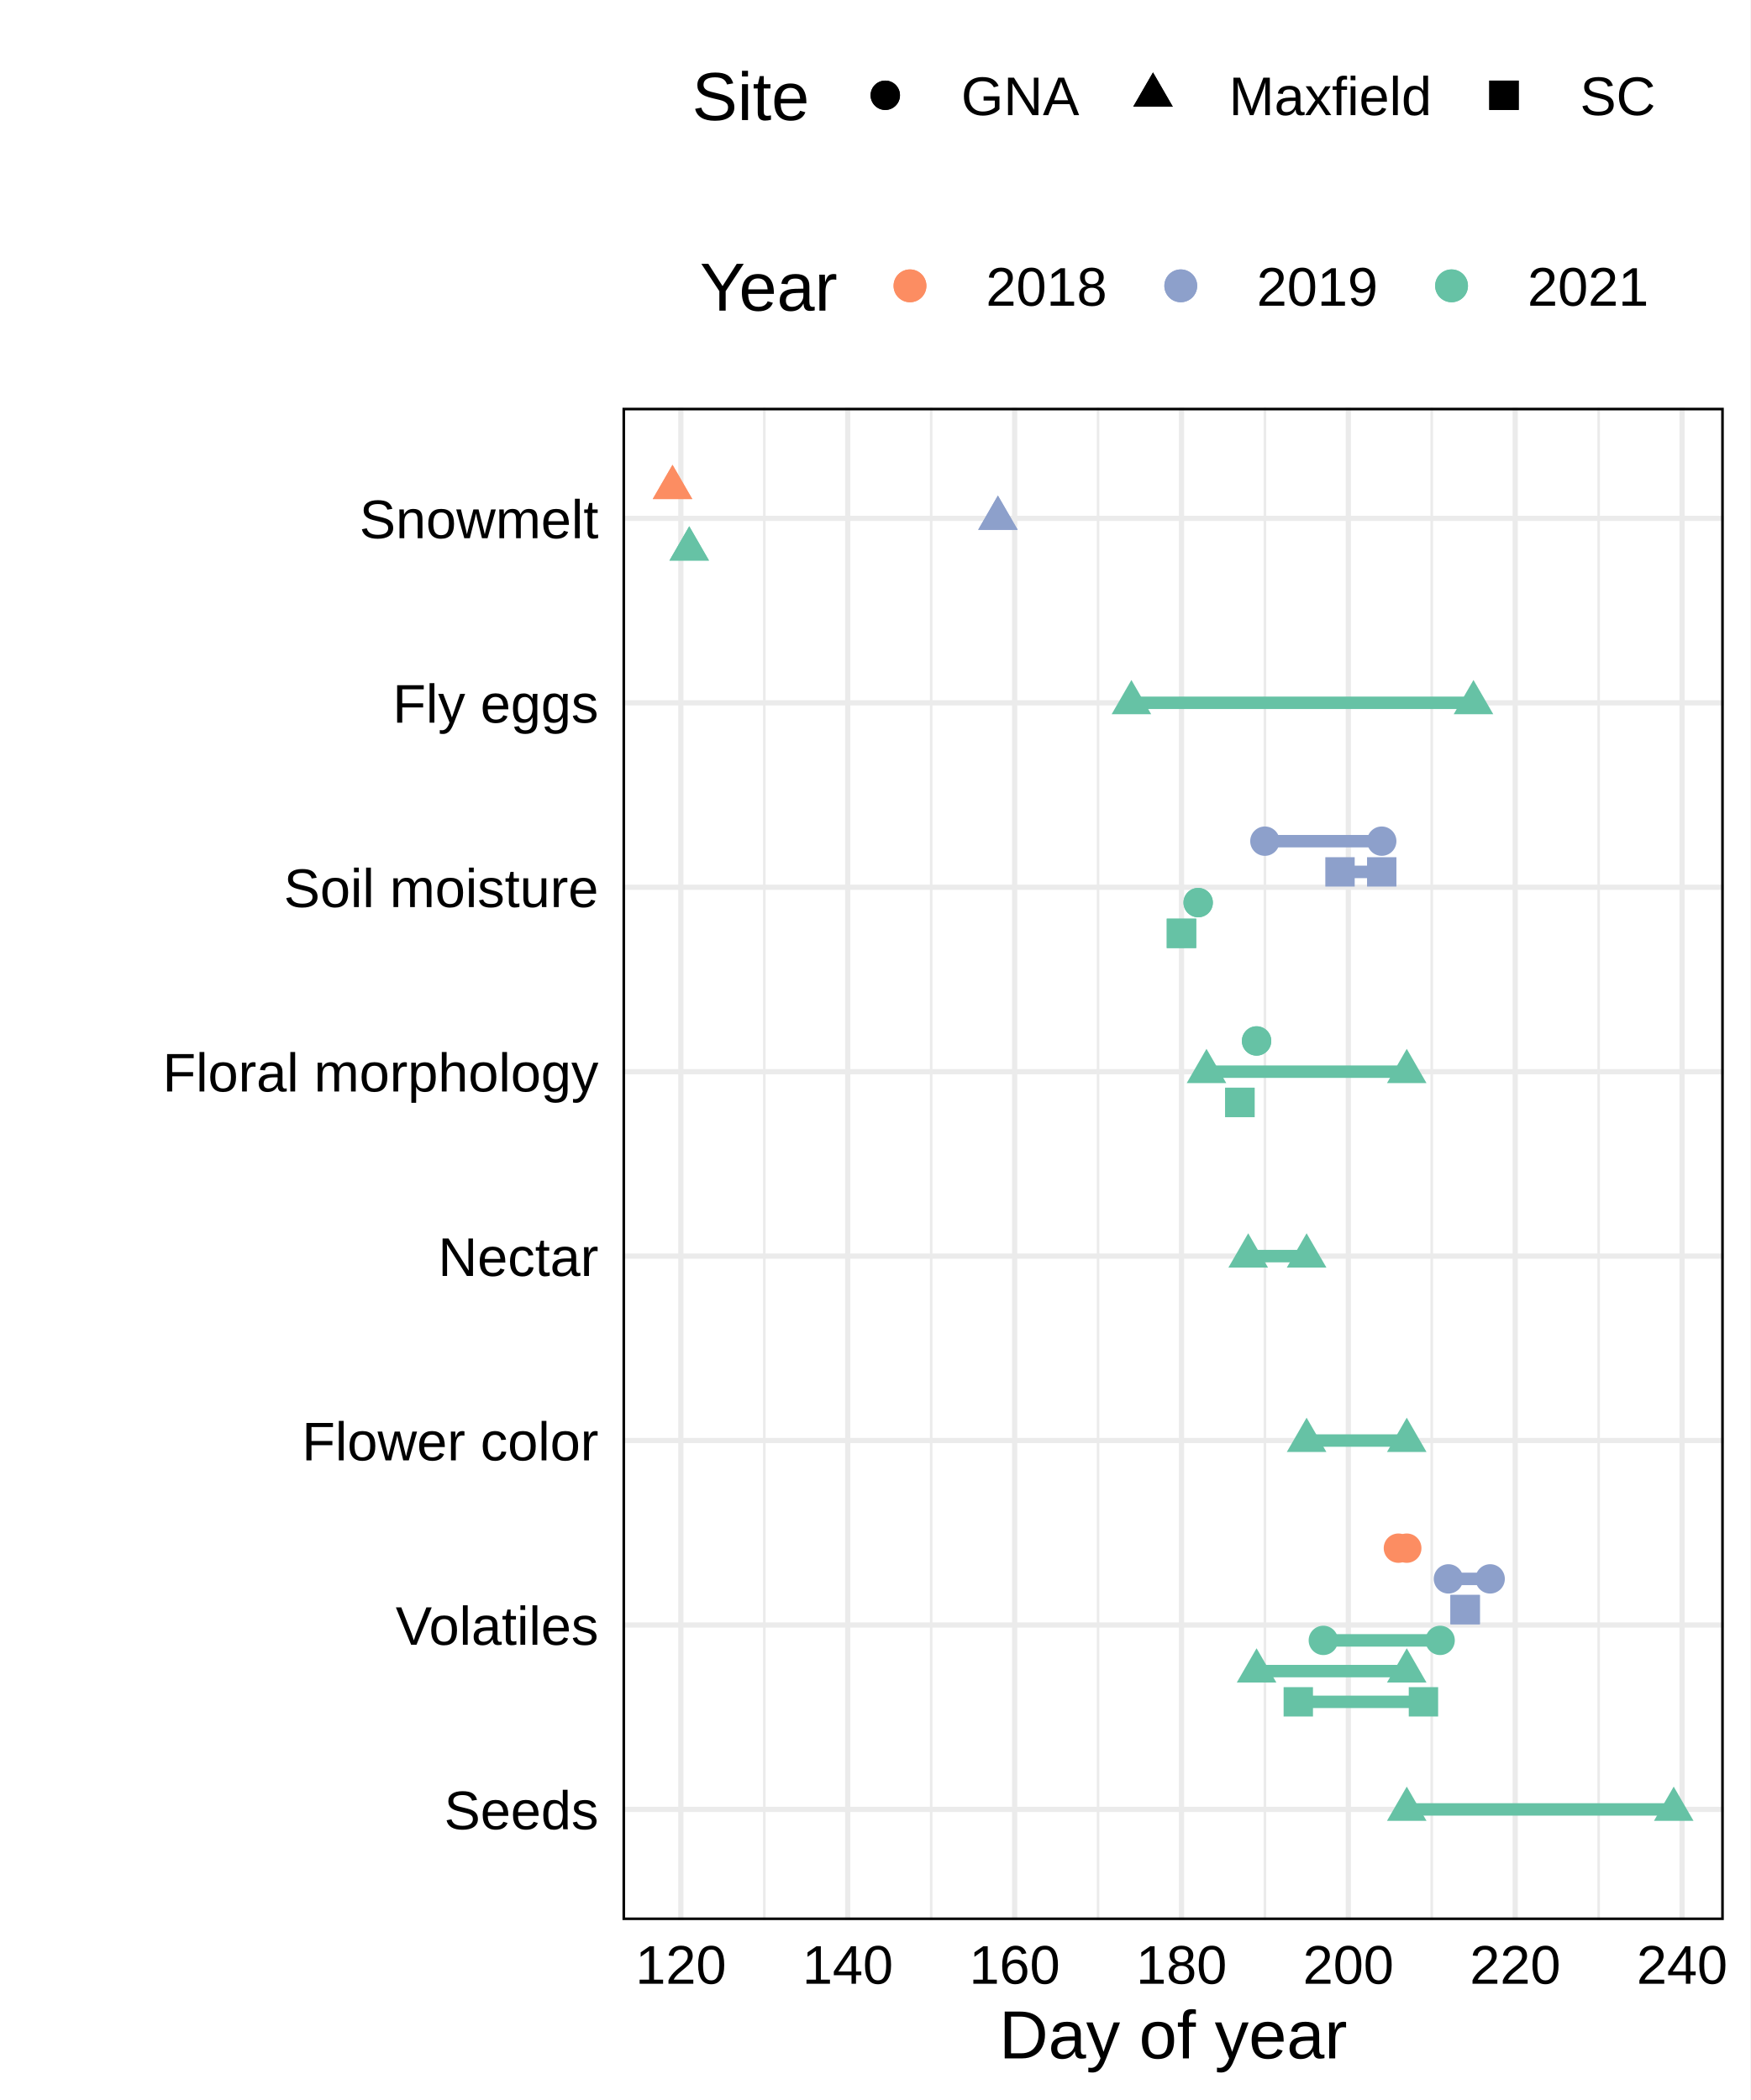
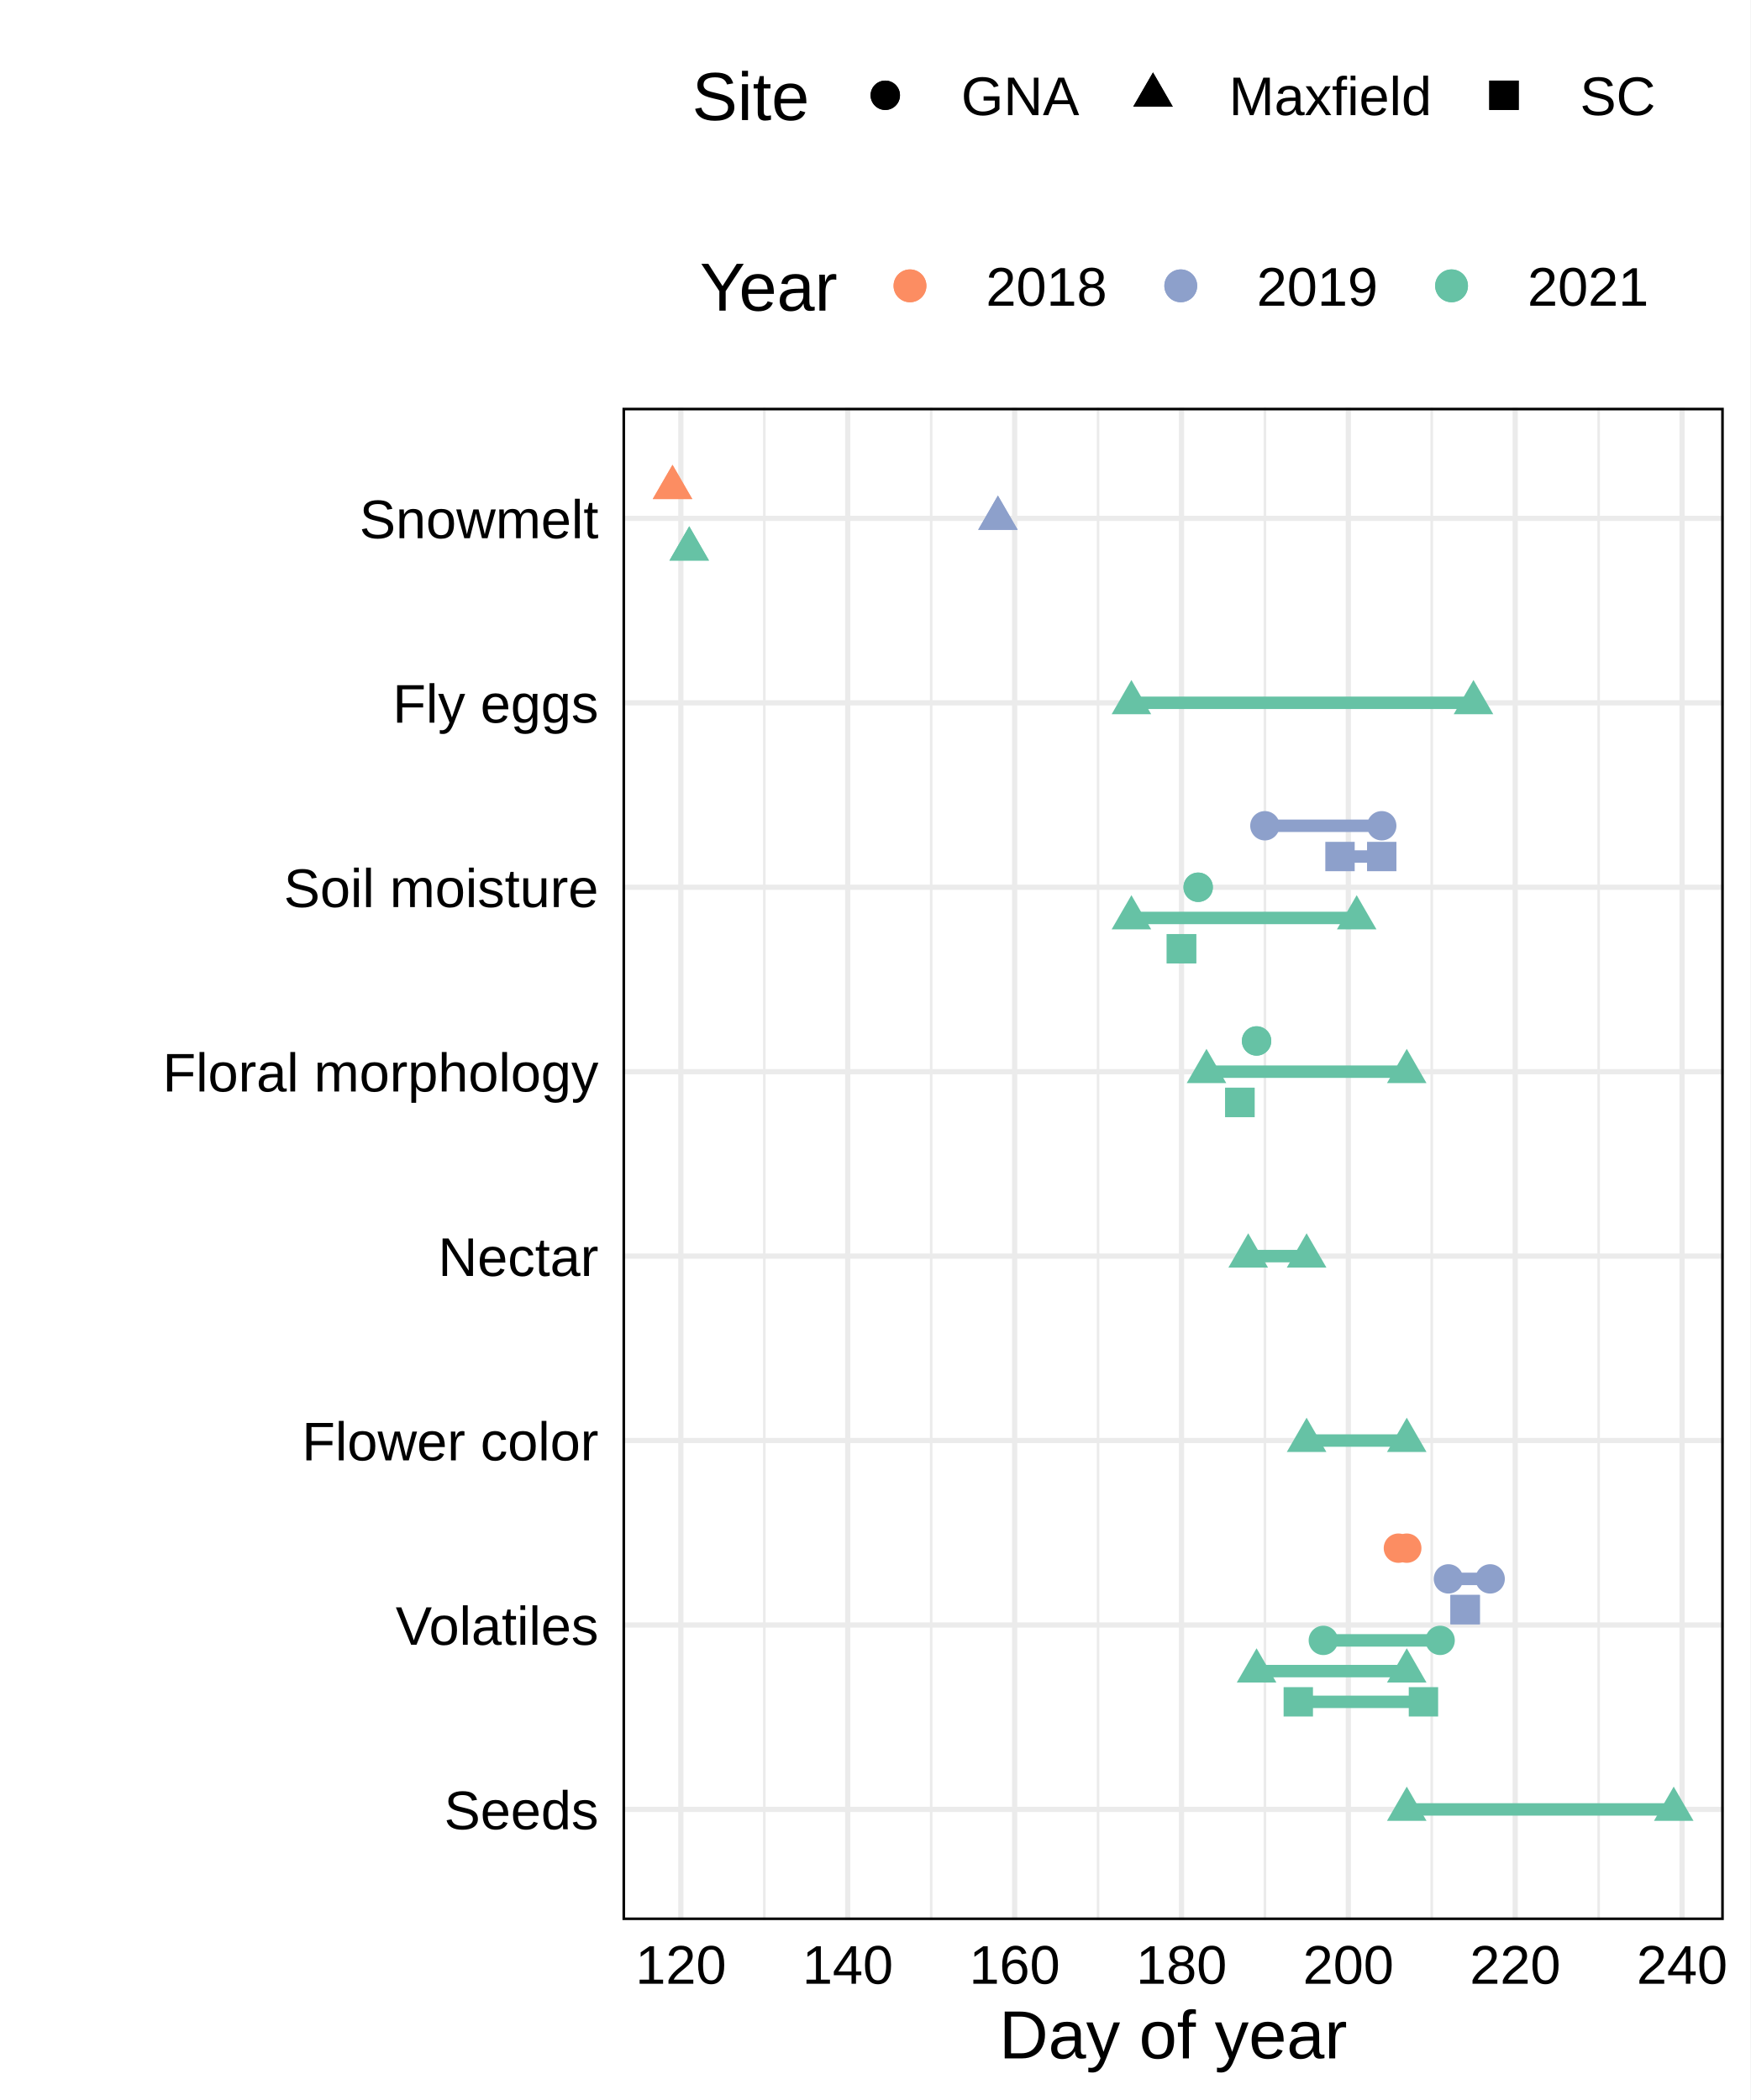
<svg xmlns="http://www.w3.org/2000/svg" class="svglite" width="360.00pt" height="432.00pt" viewBox="0 0 360.00 432.00">
  <defs>
    <style type="text/css">
    .svglite line, .svglite polyline, .svglite polygon, .svglite path, .svglite rect, .svglite circle {
      fill: none;
      stroke: #000000;
      stroke-linecap: round;
      stroke-linejoin: round;
      stroke-miterlimit: 10.00;
    }
    .svglite text {
      white-space: pre;
    }
  </style>
  </defs>
  <rect width="100%" height="100%" style="stroke: none; fill: #FFFFFF;" />
  <defs>
    <clipPath id="cpMC4wMHwzNjAuMDB8MC4wMHw0MzIuMDA=">
      <rect x="0.00" y="0.00" width="360.00" height="432.00" />
    </clipPath>
  </defs>
  <g clip-path="url(#cpMC4wMHwzNjAuMDB8MC4wMHw0MzIuMDA=)">
</g>
  <defs>
    <clipPath id="cpMTI4LjAyfDM1NC41Mnw4My44OHwzOTQuOTk=">
      <rect x="128.02" y="83.88" width="226.50" height="311.11" />
    </clipPath>
  </defs>
  <g clip-path="url(#cpMTI4LjAyfDM1NC41Mnw4My44OHwzOTQuOTk=)">
    <polyline points="157.19,394.99 157.19,83.88 " style="stroke-width: 0.53; stroke: #EBEBEB; stroke-linecap: butt;" />
    <polyline points="191.51,394.99 191.51,83.88 " style="stroke-width: 0.53; stroke: #EBEBEB; stroke-linecap: butt;" />
    <polyline points="225.83,394.99 225.83,83.88 " style="stroke-width: 0.53; stroke: #EBEBEB; stroke-linecap: butt;" />
    <polyline points="260.14,394.99 260.14,83.88 " style="stroke-width: 0.53; stroke: #EBEBEB; stroke-linecap: butt;" />
    <polyline points="294.46,394.99 294.46,83.88 " style="stroke-width: 0.53; stroke: #EBEBEB; stroke-linecap: butt;" />
    <polyline points="328.78,394.99 328.78,83.88 " style="stroke-width: 0.53; stroke: #EBEBEB; stroke-linecap: butt;" />
    <polyline points="128.02,372.22 354.52,372.22 " style="stroke-width: 1.07; stroke: #EBEBEB; stroke-linecap: butt;" />
    <polyline points="128.02,334.28 354.52,334.28 " style="stroke-width: 1.07; stroke: #EBEBEB; stroke-linecap: butt;" />
    <polyline points="128.02,296.34 354.52,296.34 " style="stroke-width: 1.07; stroke: #EBEBEB; stroke-linecap: butt;" />
    <polyline points="128.02,258.40 354.52,258.40 " style="stroke-width: 1.07; stroke: #EBEBEB; stroke-linecap: butt;" />
    <polyline points="128.02,220.46 354.52,220.46 " style="stroke-width: 1.07; stroke: #EBEBEB; stroke-linecap: butt;" />
    <polyline points="128.02,182.52 354.52,182.52 " style="stroke-width: 1.07; stroke: #EBEBEB; stroke-linecap: butt;" />
    <polyline points="128.02,144.58 354.52,144.58 " style="stroke-width: 1.07; stroke: #EBEBEB; stroke-linecap: butt;" />
    <polyline points="128.02,106.64 354.52,106.64 " style="stroke-width: 1.07; stroke: #EBEBEB; stroke-linecap: butt;" />
    <polyline points="140.03,394.99 140.03,83.88 " style="stroke-width: 1.07; stroke: #EBEBEB; stroke-linecap: butt;" />
    <polyline points="174.35,394.99 174.35,83.88 " style="stroke-width: 1.07; stroke: #EBEBEB; stroke-linecap: butt;" />
    <polyline points="208.67,394.99 208.67,83.88 " style="stroke-width: 1.07; stroke: #EBEBEB; stroke-linecap: butt;" />
    <polyline points="242.99,394.99 242.99,83.88 " style="stroke-width: 1.07; stroke: #EBEBEB; stroke-linecap: butt;" />
    <polyline points="277.30,394.99 277.30,83.88 " style="stroke-width: 1.07; stroke: #EBEBEB; stroke-linecap: butt;" />
    <polyline points="311.62,394.99 311.62,83.88 " style="stroke-width: 1.07; stroke: #EBEBEB; stroke-linecap: butt;" />
    <polyline points="345.94,394.99 345.94,83.88 " style="stroke-width: 1.07; stroke: #EBEBEB; stroke-linecap: butt;" />
    <line x1="289.32" y1="372.22" x2="344.22" y2="372.22" style="stroke-width: 2.56; stroke: #66C2A5; stroke-linecap: butt;" />
    <line x1="267.01" y1="350.09" x2="292.75" y2="350.09" style="stroke-width: 2.56; stroke: #66C2A5; stroke-linecap: butt;" />
    <line x1="258.43" y1="343.77" x2="289.32" y2="343.77" style="stroke-width: 2.56; stroke: #66C2A5; stroke-linecap: butt;" />
    <line x1="272.16" y1="337.45" x2="296.18" y2="337.45" style="stroke-width: 2.56; stroke: #66C2A5; stroke-linecap: butt;" />
    <line x1="301.33" y1="331.12" x2="301.33" y2="331.12" style="stroke-width: 2.56; stroke: #8DA0CB; stroke-linecap: butt;" />
    <line x1="297.89" y1="324.80" x2="306.47" y2="324.80" style="stroke-width: 2.56; stroke: #8DA0CB; stroke-linecap: butt;" />
    <line x1="287.60" y1="318.48" x2="289.32" y2="318.48" style="stroke-width: 2.56; stroke: #FC8D62; stroke-linecap: butt;" />
    <line x1="268.72" y1="296.34" x2="289.32" y2="296.34" style="stroke-width: 2.56; stroke: #66C2A5; stroke-linecap: butt;" />
    <line x1="256.71" y1="258.40" x2="268.72" y2="258.40" style="stroke-width: 2.56; stroke: #66C2A5; stroke-linecap: butt;" />
    <line x1="255.00" y1="226.79" x2="255.00" y2="226.79" style="stroke-width: 2.56; stroke: #66C2A5; stroke-linecap: butt;" />
    <line x1="248.13" y1="220.46" x2="289.32" y2="220.46" style="stroke-width: 2.56; stroke: #66C2A5; stroke-linecap: butt;" />
    <line x1="258.43" y1="214.14" x2="258.43" y2="214.14" style="stroke-width: 2.56; stroke: #66C2A5; stroke-linecap: butt;" />
-     <line x1="242.99" y1="192.01" x2="242.99" y2="192.01" style="stroke-width: 2.56; stroke: #66C2A5; stroke-linecap: butt;" />
-     <line x1="246.42" y1="185.68" x2="246.42" y2="185.68" style="stroke-width: 2.56; stroke: #66C2A5; stroke-linecap: butt;" />
-     <line x1="275.59" y1="179.36" x2="284.17" y2="179.36" style="stroke-width: 2.56; stroke: #8DA0CB; stroke-linecap: butt;" />
-     <line x1="260.14" y1="173.04" x2="284.17" y2="173.04" style="stroke-width: 2.56; stroke: #8DA0CB; stroke-linecap: butt;" />
+     <line x1="242.99" y1="195.17" x2="242.99" y2="195.17" style="stroke-width: 2.56; stroke: #66C2A5; stroke-linecap: butt;" />
+     <line x1="232.69" y1="188.84" x2="279.02" y2="188.84" style="stroke-width: 2.56; stroke: #66C2A5; stroke-linecap: butt;" />
+     <line x1="246.42" y1="182.52" x2="246.42" y2="182.52" style="stroke-width: 2.56; stroke: #66C2A5; stroke-linecap: butt;" />
+     <line x1="275.59" y1="176.20" x2="284.17" y2="176.20" style="stroke-width: 2.56; stroke: #8DA0CB; stroke-linecap: butt;" />
+     <line x1="260.14" y1="169.87" x2="284.17" y2="169.87" style="stroke-width: 2.56; stroke: #8DA0CB; stroke-linecap: butt;" />
    <line x1="232.69" y1="144.58" x2="303.04" y2="144.58" style="stroke-width: 2.56; stroke: #66C2A5; stroke-linecap: butt;" />
    <line x1="141.75" y1="112.96" x2="141.75" y2="112.96" style="stroke-width: 2.56; stroke: #66C2A5; stroke-linecap: butt;" />
    <line x1="205.23" y1="106.64" x2="205.23" y2="106.64" style="stroke-width: 2.56; stroke: #8DA0CB; stroke-linecap: butt;" />
    <line x1="138.31" y1="100.32" x2="138.31" y2="100.32" style="stroke-width: 2.56; stroke: #FC8D62; stroke-linecap: butt;" />
    <polygon points="289.32,367.53 293.38,374.57 285.25,374.57 " style="stroke-width: 0.71; stroke: none; fill: #66C2A5;" />
    <polygon points="263.99,353.11 270.03,353.11 270.03,347.07 263.99,347.07 " style="stroke-width: 0.71; stroke: none; fill: #66C2A5;" />
    <polygon points="258.43,339.07 262.50,346.12 254.36,346.12 " style="stroke-width: 0.71; stroke: none; fill: #66C2A5;" />
    <circle cx="272.16" cy="337.45" r="3.02" style="stroke-width: 0.71; stroke: none; fill: #66C2A5;" />
    <polygon points="298.30,334.14 304.35,334.14 304.35,328.10 298.30,328.10 " style="stroke-width: 0.71; stroke: none; fill: #8DA0CB;" />
    <circle cx="297.89" cy="324.80" r="3.02" style="stroke-width: 0.71; stroke: none; fill: #8DA0CB;" />
    <circle cx="287.60" cy="318.48" r="3.02" style="stroke-width: 0.71; stroke: none; fill: #FC8D62;" />
    <polygon points="268.72,291.64 272.79,298.69 264.65,298.69 " style="stroke-width: 0.71; stroke: none; fill: #66C2A5;" />
    <polygon points="256.71,253.70 260.78,260.75 252.64,260.75 " style="stroke-width: 0.71; stroke: none; fill: #66C2A5;" />
    <polygon points="251.97,229.81 258.02,229.81 258.02,223.76 251.97,223.76 " style="stroke-width: 0.71; stroke: none; fill: #66C2A5;" />
    <polygon points="248.13,215.76 252.20,222.81 244.06,222.81 " style="stroke-width: 0.71; stroke: none; fill: #66C2A5;" />
    <circle cx="258.43" cy="214.14" r="3.02" style="stroke-width: 0.71; stroke: none; fill: #66C2A5;" />
-     <polygon points="239.96,195.03 246.01,195.03 246.01,188.98 239.96,188.98 " style="stroke-width: 0.71; stroke: none; fill: #66C2A5;" />
-     <circle cx="246.42" cy="185.68" r="3.02" style="stroke-width: 0.71; stroke: none; fill: #66C2A5;" />
-     <polygon points="272.57,182.38 278.61,182.38 278.61,176.34 272.57,176.34 " style="stroke-width: 0.71; stroke: none; fill: #8DA0CB;" />
-     <circle cx="260.14" cy="173.04" r="3.02" style="stroke-width: 0.71; stroke: none; fill: #8DA0CB;" />
+     <polygon points="239.96,198.19 246.01,198.19 246.01,192.15 239.96,192.15 " style="stroke-width: 0.71; stroke: none; fill: #66C2A5;" />
+     <polygon points="232.69,184.15 236.76,191.19 228.62,191.19 " style="stroke-width: 0.71; stroke: none; fill: #66C2A5;" />
+     <circle cx="246.42" cy="182.52" r="3.02" style="stroke-width: 0.71; stroke: none; fill: #66C2A5;" />
+     <polygon points="272.57,179.22 278.61,179.22 278.61,173.18 272.57,173.18 " style="stroke-width: 0.71; stroke: none; fill: #8DA0CB;" />
+     <circle cx="260.14" cy="169.87" r="3.02" style="stroke-width: 0.71; stroke: none; fill: #8DA0CB;" />
    <polygon points="232.69,139.88 236.76,146.93 228.62,146.93 " style="stroke-width: 0.71; stroke: none; fill: #66C2A5;" />
    <polygon points="141.75,108.26 145.81,115.31 137.68,115.31 " style="stroke-width: 0.71; stroke: none; fill: #66C2A5;" />
    <polygon points="205.23,101.94 209.30,108.99 201.17,108.99 " style="stroke-width: 0.71; stroke: none; fill: #8DA0CB;" />
    <polygon points="138.31,95.62 142.38,102.67 134.24,102.67 " style="stroke-width: 0.71; stroke: none; fill: #FC8D62;" />
    <polygon points="344.22,367.53 348.29,374.57 340.16,374.57 " style="stroke-width: 0.71; stroke: none; fill: #66C2A5;" />
    <polygon points="289.73,353.11 295.77,353.11 295.77,347.07 289.73,347.07 " style="stroke-width: 0.71; stroke: none; fill: #66C2A5;" />
    <polygon points="289.32,339.07 293.38,346.12 285.25,346.12 " style="stroke-width: 0.71; stroke: none; fill: #66C2A5;" />
    <circle cx="296.18" cy="337.45" r="3.02" style="stroke-width: 0.71; stroke: none; fill: #66C2A5;" />
    <polygon points="298.30,334.14 304.35,334.14 304.35,328.10 298.30,328.10 " style="stroke-width: 0.71; stroke: none; fill: #8DA0CB;" />
    <circle cx="306.47" cy="324.80" r="3.02" style="stroke-width: 0.71; stroke: none; fill: #8DA0CB;" />
    <circle cx="289.32" cy="318.48" r="3.02" style="stroke-width: 0.71; stroke: none; fill: #FC8D62;" />
    <polygon points="289.32,291.64 293.38,298.69 285.25,298.69 " style="stroke-width: 0.71; stroke: none; fill: #66C2A5;" />
    <polygon points="268.72,253.70 272.79,260.75 264.65,260.75 " style="stroke-width: 0.71; stroke: none; fill: #66C2A5;" />
    <polygon points="251.97,229.81 258.02,229.81 258.02,223.76 251.97,223.76 " style="stroke-width: 0.71; stroke: none; fill: #66C2A5;" />
    <polygon points="289.32,215.76 293.38,222.81 285.25,222.81 " style="stroke-width: 0.71; stroke: none; fill: #66C2A5;" />
    <circle cx="258.43" cy="214.14" r="3.02" style="stroke-width: 0.71; stroke: none; fill: #66C2A5;" />
-     <polygon points="239.96,195.03 246.01,195.03 246.01,188.98 239.96,188.98 " style="stroke-width: 0.71; stroke: none; fill: #66C2A5;" />
-     <circle cx="246.42" cy="185.68" r="3.02" style="stroke-width: 0.71; stroke: none; fill: #66C2A5;" />
-     <polygon points="281.15,182.38 287.19,182.38 287.19,176.34 281.15,176.34 " style="stroke-width: 0.71; stroke: none; fill: #8DA0CB;" />
-     <circle cx="284.17" cy="173.04" r="3.02" style="stroke-width: 0.71; stroke: none; fill: #8DA0CB;" />
+     <polygon points="239.96,198.19 246.01,198.19 246.01,192.15 239.96,192.15 " style="stroke-width: 0.71; stroke: none; fill: #66C2A5;" />
+     <polygon points="279.02,184.15 283.09,191.19 274.95,191.19 " style="stroke-width: 0.71; stroke: none; fill: #66C2A5;" />
+     <circle cx="246.42" cy="182.52" r="3.02" style="stroke-width: 0.71; stroke: none; fill: #66C2A5;" />
+     <polygon points="281.15,179.22 287.19,179.22 287.19,173.18 281.15,173.18 " style="stroke-width: 0.71; stroke: none; fill: #8DA0CB;" />
+     <circle cx="284.17" cy="169.87" r="3.02" style="stroke-width: 0.71; stroke: none; fill: #8DA0CB;" />
    <polygon points="303.04,139.88 307.11,146.93 298.97,146.93 " style="stroke-width: 0.71; stroke: none; fill: #66C2A5;" />
    <polygon points="141.75,108.26 145.81,115.31 137.68,115.31 " style="stroke-width: 0.71; stroke: none; fill: #66C2A5;" />
    <polygon points="205.23,101.94 209.30,108.99 201.17,108.99 " style="stroke-width: 0.71; stroke: none; fill: #8DA0CB;" />
    <polygon points="138.31,95.62 142.38,102.67 134.24,102.67 " style="stroke-width: 0.71; stroke: none; fill: #FC8D62;" />
    <rect x="128.02" y="83.88" width="226.50" height="311.11" style="stroke-width: 1.07;" />
  </g>
  <g clip-path="url(#cpMC4wMHwzNjAuMDB8MC4wMHw0MzIuMDA=)">
    <text x="123.09" y="376.30" text-anchor="end" style="font-size: 11.20px; font-family: &quot;Arial&quot;;">Seeds</text>
    <text x="123.09" y="338.36" text-anchor="end" style="font-size: 11.20px; font-family: &quot;Arial&quot;;">Volatiles</text>
    <text x="123.09" y="300.42" text-anchor="end" style="font-size: 11.20px; font-family: &quot;Arial&quot;;">Flower color</text>
    <text x="123.09" y="262.48" text-anchor="end" style="font-size: 11.20px; font-family: &quot;Arial&quot;;">Nectar</text>
    <text x="123.09" y="224.54" text-anchor="end" style="font-size: 11.20px; font-family: &quot;Arial&quot;;">Floral morphology</text>
    <text x="123.09" y="186.60" text-anchor="end" style="font-size: 11.20px; font-family: &quot;Arial&quot;;">Soil moisture</text>
    <text x="123.09" y="148.66" text-anchor="end" style="font-size: 11.20px; font-family: &quot;Arial&quot;;">Fly eggs</text>
    <text x="123.09" y="110.72" text-anchor="end" style="font-size: 11.20px; font-family: &quot;Arial&quot;;">Snowmelt</text>
    <text x="140.03" y="408.08" text-anchor="middle" style="font-size: 11.20px; font-family: &quot;Arial&quot;;">120</text>
    <text x="174.35" y="408.08" text-anchor="middle" style="font-size: 11.20px; font-family: &quot;Arial&quot;;">140</text>
    <text x="208.67" y="408.08" text-anchor="middle" style="font-size: 11.20px; font-family: &quot;Arial&quot;;">160</text>
    <text x="242.99" y="408.08" text-anchor="middle" style="font-size: 11.20px; font-family: &quot;Arial&quot;;">180</text>
    <text x="277.30" y="408.08" text-anchor="middle" style="font-size: 11.20px; font-family: &quot;Arial&quot;;">200</text>
    <text x="311.62" y="408.08" text-anchor="middle" style="font-size: 11.20px; font-family: &quot;Arial&quot;;">220</text>
    <text x="345.94" y="408.08" text-anchor="middle" style="font-size: 11.20px; font-family: &quot;Arial&quot;;">240</text>
    <text x="241.27" y="423.44" text-anchor="middle" style="font-size: 14.00px; font-family: &quot;Arial&quot;;">Day of year</text>
    <text x="142.33" y="24.70" style="font-size: 14.00px; font-family: &quot;Arial&quot;;">Site</text>
    <circle cx="182.07" cy="19.60" r="3.02" style="stroke-width: 0.71; stroke: none; fill: #000000;" />
    <circle cx="182.07" cy="19.60" r="3.02" style="stroke-width: 0.71; stroke: none; fill: #000000;" />
    <polygon points="237.13,14.90 241.20,21.95 233.06,21.95 " style="stroke-width: 0.71; stroke: none; fill: #000000;" />
    <polygon points="237.13,14.90 241.20,21.95 233.06,21.95 " style="stroke-width: 0.71; stroke: none; fill: #000000;" />
    <polygon points="306.29,22.62 312.34,22.62 312.34,16.58 306.29,16.58 " style="stroke-width: 0.71; stroke: none; fill: #000000;" />
    <polygon points="306.29,22.62 312.34,22.62 312.34,16.58 306.29,16.58 " style="stroke-width: 0.71; stroke: none; fill: #000000;" />
    <text x="197.68" y="23.68" style="font-size: 11.20px; font-family: &quot;Arial&quot;;">GNA</text>
    <text x="252.75" y="23.68" style="font-size: 11.20px; font-family: &quot;Arial&quot;;">Maxfield</text>
    <text x="324.93" y="23.68" style="font-size: 11.20px; font-family: &quot;Arial&quot;;">SC</text>
    <text x="143.93" y="63.90" style="font-size: 14.00px; font-family: &quot;Arial&quot;;">Year</text>
    <circle cx="187.15" cy="58.80" r="3.02" style="stroke-width: 0.71; stroke: #FC8D62; fill: #FC8D62;" />
    <circle cx="187.15" cy="58.80" r="3.02" style="stroke-width: 0.71; stroke: #FC8D62; fill: #FC8D62;" />
    <circle cx="242.84" cy="58.80" r="3.02" style="stroke-width: 0.71; stroke: #8DA0CB; fill: #8DA0CB;" />
    <circle cx="242.84" cy="58.80" r="3.02" style="stroke-width: 0.71; stroke: #8DA0CB; fill: #8DA0CB;" />
    <circle cx="298.53" cy="58.80" r="3.02" style="stroke-width: 0.71; stroke: #66C2A5; fill: #66C2A5;" />
    <circle cx="298.53" cy="58.80" r="3.02" style="stroke-width: 0.71; stroke: #66C2A5; fill: #66C2A5;" />
    <text x="202.76" y="62.88" style="font-size: 11.20px; font-family: &quot;Arial&quot;;">2018</text>
    <text x="258.46" y="62.88" style="font-size: 11.20px; font-family: &quot;Arial&quot;;">2019</text>
    <text x="314.15" y="62.88" style="font-size: 11.20px; font-family: &quot;Arial&quot;;">2021</text>
  </g>
</svg>
